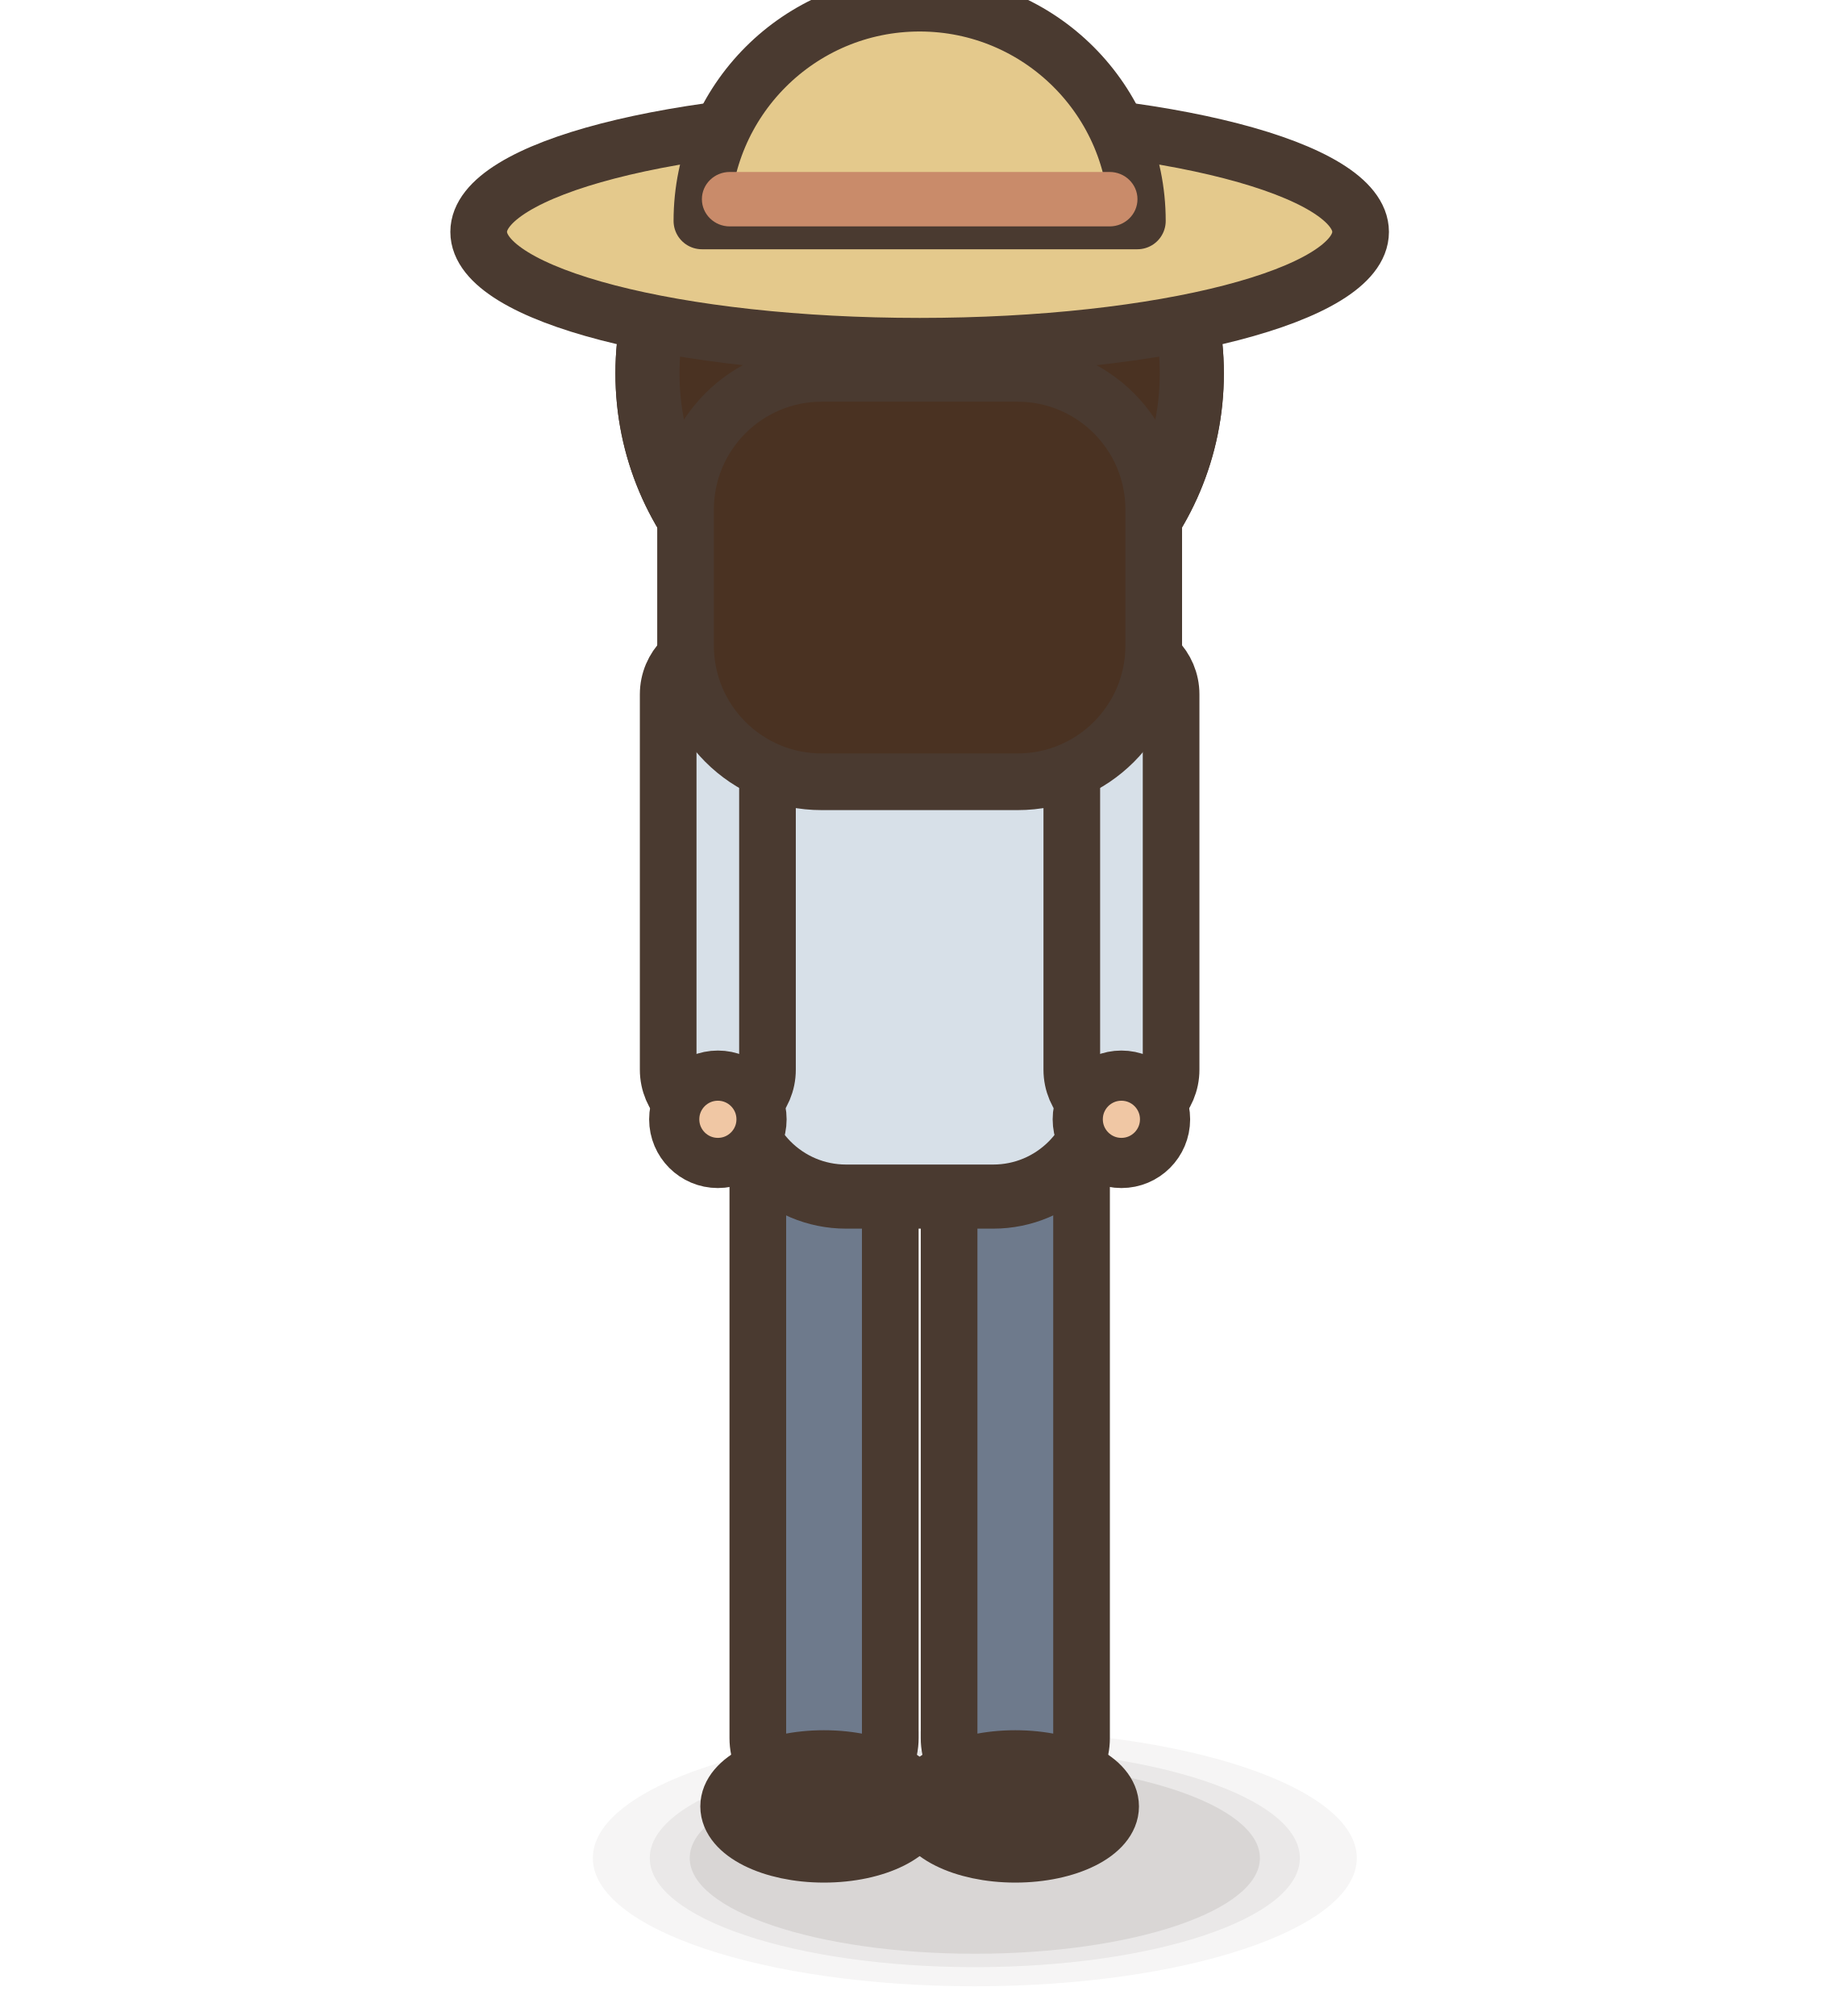
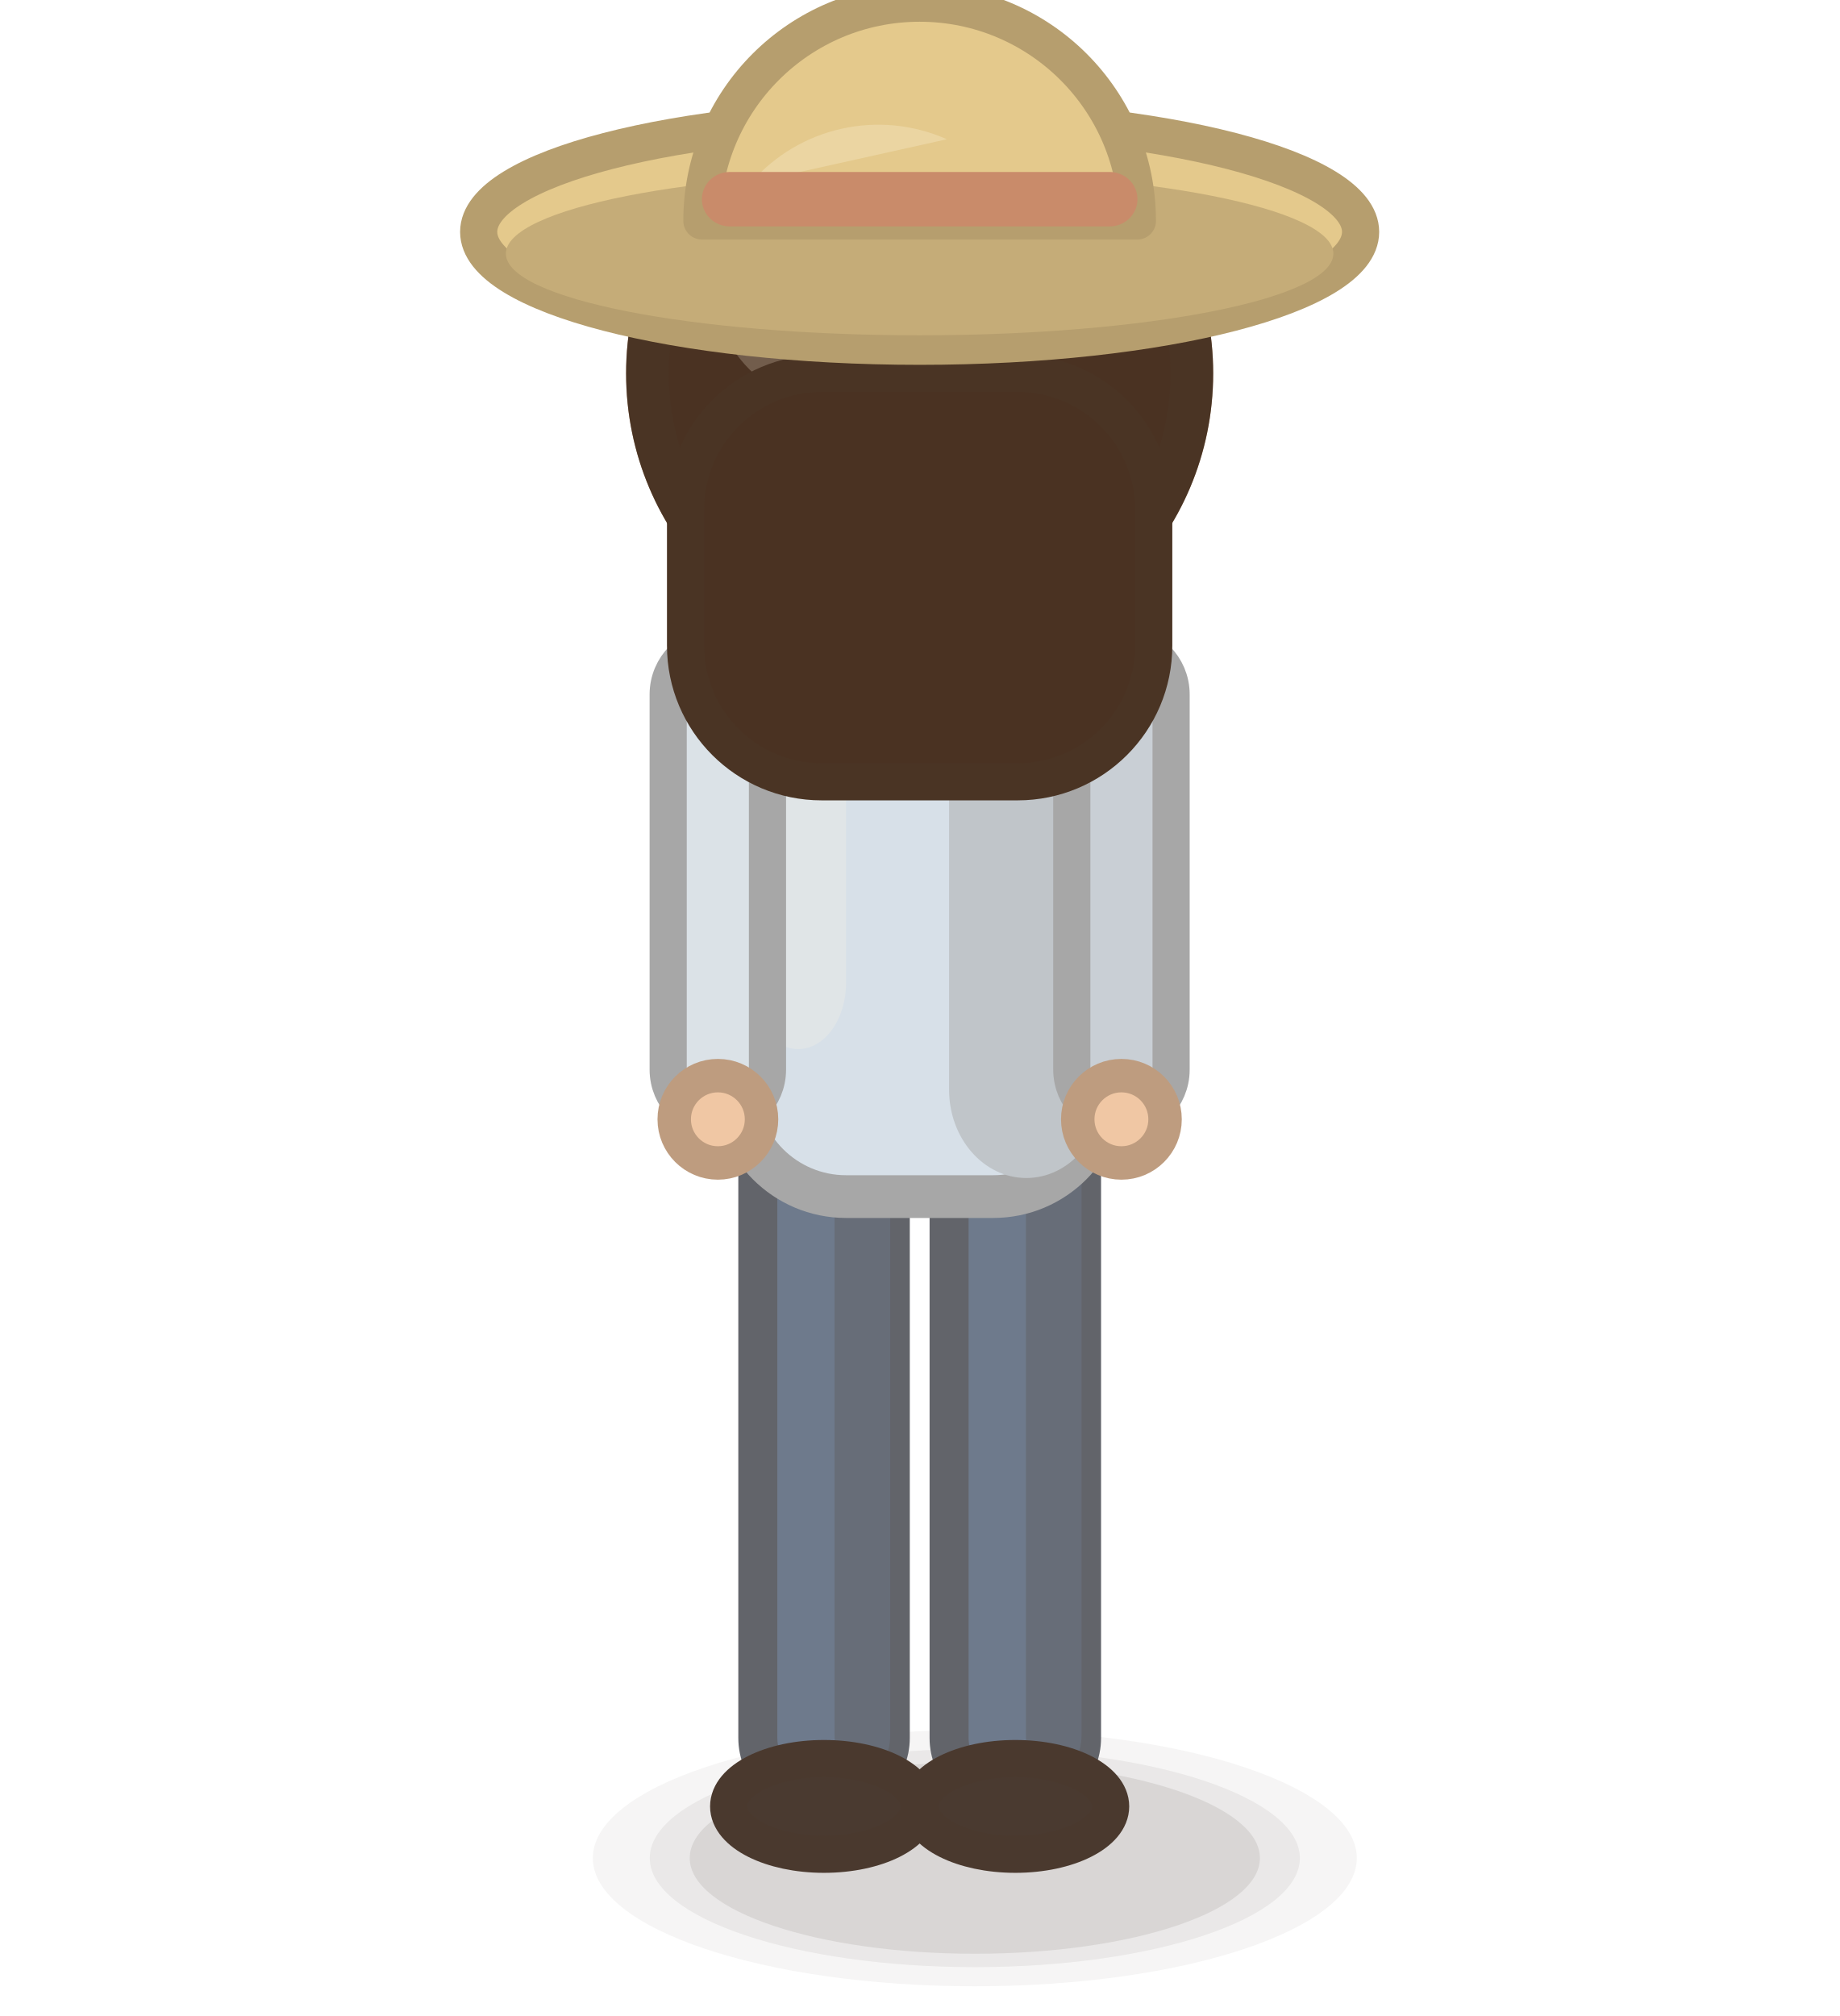
<svg xmlns="http://www.w3.org/2000/svg" width="198" height="217" viewBox="0 0 198 217">
  <ellipse cx="104.94" cy="200" rx="41.12" ry="13.8" fill="#3A3226" opacity="0.05" />
  <ellipse cx="104.94" cy="200" rx="34.99" ry="11.74" fill="#3A3226" opacity="0.07" />
  <ellipse cx="104.94" cy="200" rx="30.69" ry="10.3" fill="#3A3226" opacity="0.1" />
  <g transform="translate(0,0)">
-     <rect x="81.58" y="120.8" width="14.26" height="72.27" rx="5.988" fill="#6E7A8C" stroke="#4A3A30" stroke-width="6.1" />
-     <rect x="102.17" y="120.8" width="14.26" height="72.27" rx="5.988" fill="#6E7A8C" stroke="#4A3A30" stroke-width="6.1" />
-     <ellipse cx="88.7" cy="194.44" rx="10.26" ry="5.15" fill="#4A3A30" stroke="#4A3A30" stroke-width="6.1" />
-     <ellipse cx="109.3" cy="194.44" rx="10.26" ry="5.15" fill="#4A3A30" stroke="#4A3A30" stroke-width="6.1" />
-     <rect x="79.2" y="63.4" width="39.6" height="65.4" rx="11.88" fill="#D7E0E8" stroke="#4A3A30" stroke-width="6.9" />
-     <rect x="71.93" y="69.4" width="10.69" height="51.08" rx="5.346" fill="#D7E0E8" stroke="#4A3A30" stroke-width="6.1" />
-     <circle cx="77.28" cy="120.48" r="4.7" fill="#F0C7A4" stroke="#4A3A30" stroke-width="5.4" />
-     <rect x="115.38" y="69.4" width="10.69" height="51.08" rx="5.346" fill="#D7E0E8" stroke="#4A3A30" stroke-width="6.1" />
-     <circle cx="120.72" cy="120.48" r="4.7" fill="#F0C7A4" stroke="#4A3A30" stroke-width="5.4" />
-     <circle cx="99" cy="40.19" r="29.3" fill="#F0C7A4" stroke="#4A3A30" stroke-width="6.9" />
-     <circle cx="99" cy="40.19" r="29.3" fill="#4A3222" stroke="#4A3A30" stroke-width="6.9" />
-     <rect x="73.8" y="40.19" width="50.4" height="43.96" rx="14.652" fill="#4A3222" stroke="#4A3A30" stroke-width="6.1" />
-     <ellipse cx="99" cy="24.96" rx="47.47" ry="12.31" fill="#E4C98C" stroke="#4A3A30" stroke-width="6.1" />
-     <path d="M 75.56 23.78 A 23.44 23.44 0 0 1 122.44 23.78 Z" fill="#E4C98C" stroke="#4A3A30" stroke-width="6.1" stroke-linecap="round" stroke-linejoin="round" />
+     <rect x="81.58" y="120.8" width="14.26" height="72.27" rx="5.988" fill="#6E7A8C" stroke="#62646A" stroke-width="4.2" />
+     <rect x="89.84" y="122.8" width="5.99" height="68.27" rx="4.277" fill="#676D78" />
+     <rect x="102.17" y="120.8" width="14.26" height="72.27" rx="5.988" fill="#6E7A8C" stroke="#62646A" stroke-width="4.2" />
+     <rect x="110.44" y="122.8" width="5.99" height="68.27" rx="4.277" fill="#676D78" />
+     <ellipse cx="88.7" cy="194.44" rx="10.26" ry="5.15" fill="#4A3A30" stroke="#4A392E" stroke-width="4.0" />
+     <ellipse cx="109.3" cy="194.44" rx="10.26" ry="5.15" fill="#4A3A30" stroke="#4A392E" stroke-width="4.0" />
+     <rect x="79.2" y="63.4" width="39.6" height="65.4" rx="11.88" fill="#D7E0E8" stroke="#A7A7A7" stroke-width="4.6" />
+     <rect x="102.17" y="65.4" width="16.63" height="61.4" rx="9.504" fill="#C0C5C9" />
+     <rect x="80.78" y="65.4" width="10.3" height="47.52" rx="7.128" fill="#E0E5E7" />
+     <rect x="79.2" y="63.4" width="39.6" height="9.5" rx="7.128" fill="#B2B4B6" />
+     <rect x="71.93" y="69.4" width="10.69" height="51.08" rx="5.346" fill="#DBE2E7" stroke="#A7A7A7" stroke-width="4.0" />
+     <circle cx="77.28" cy="120.48" r="4.7" fill="#F0C7A4" stroke="#BE9C7F" stroke-width="3.6" />
+     <rect x="115.38" y="69.4" width="10.69" height="51.08" rx="5.346" fill="#C9CFD5" stroke="#A7A7A7" stroke-width="4.0" />
+     <circle cx="120.72" cy="120.48" r="4.7" fill="#F0C7A4" stroke="#BE9C7F" stroke-width="3.6" />
+     <circle cx="99" cy="40.19" r="29.3" fill="#F0C7A4" stroke="#BE9C7F" stroke-width="4.6" />
+     <path d="M 107.79 13.82 A 29.3 29.3 0 0 0 107.79 67.74 Z" fill="#DAB494" />
+     <circle cx="99" cy="40.19" r="29.3" fill="#4A3222" stroke="#4A3424" stroke-width="4.6" />
+     <circle cx="90.21" cy="30.23" r="13.48" fill="#725D4C" />
+     <rect x="73.8" y="40.19" width="50.4" height="43.96" rx="14.652" fill="#4A3222" stroke="#4A3424" stroke-width="4.0" />
+     <ellipse cx="99" cy="24.96" rx="47.47" ry="12.31" fill="#E4C98C" stroke="#B69E6E" stroke-width="4.0" />
+     <ellipse cx="99" cy="27.3" rx="44.54" ry="8.79" fill="#C5AC78" />
+     <path d="M 75.56 23.78 A 23.44 23.44 0 0 1 122.44 23.78 Z" fill="#E4C98C" stroke="#B69E6E" stroke-width="4.0" stroke-linecap="round" stroke-linejoin="round" />
+     <path d="M 80.83 19.68 A 18.17 18.17 0 0 1 101.93 14.99 Z" fill="#EBD5A2" />
    <rect x="75.56" y="18.51" width="46.89" height="5.86" rx="3" fill="#C98B6A" />
  </g>
</svg>
